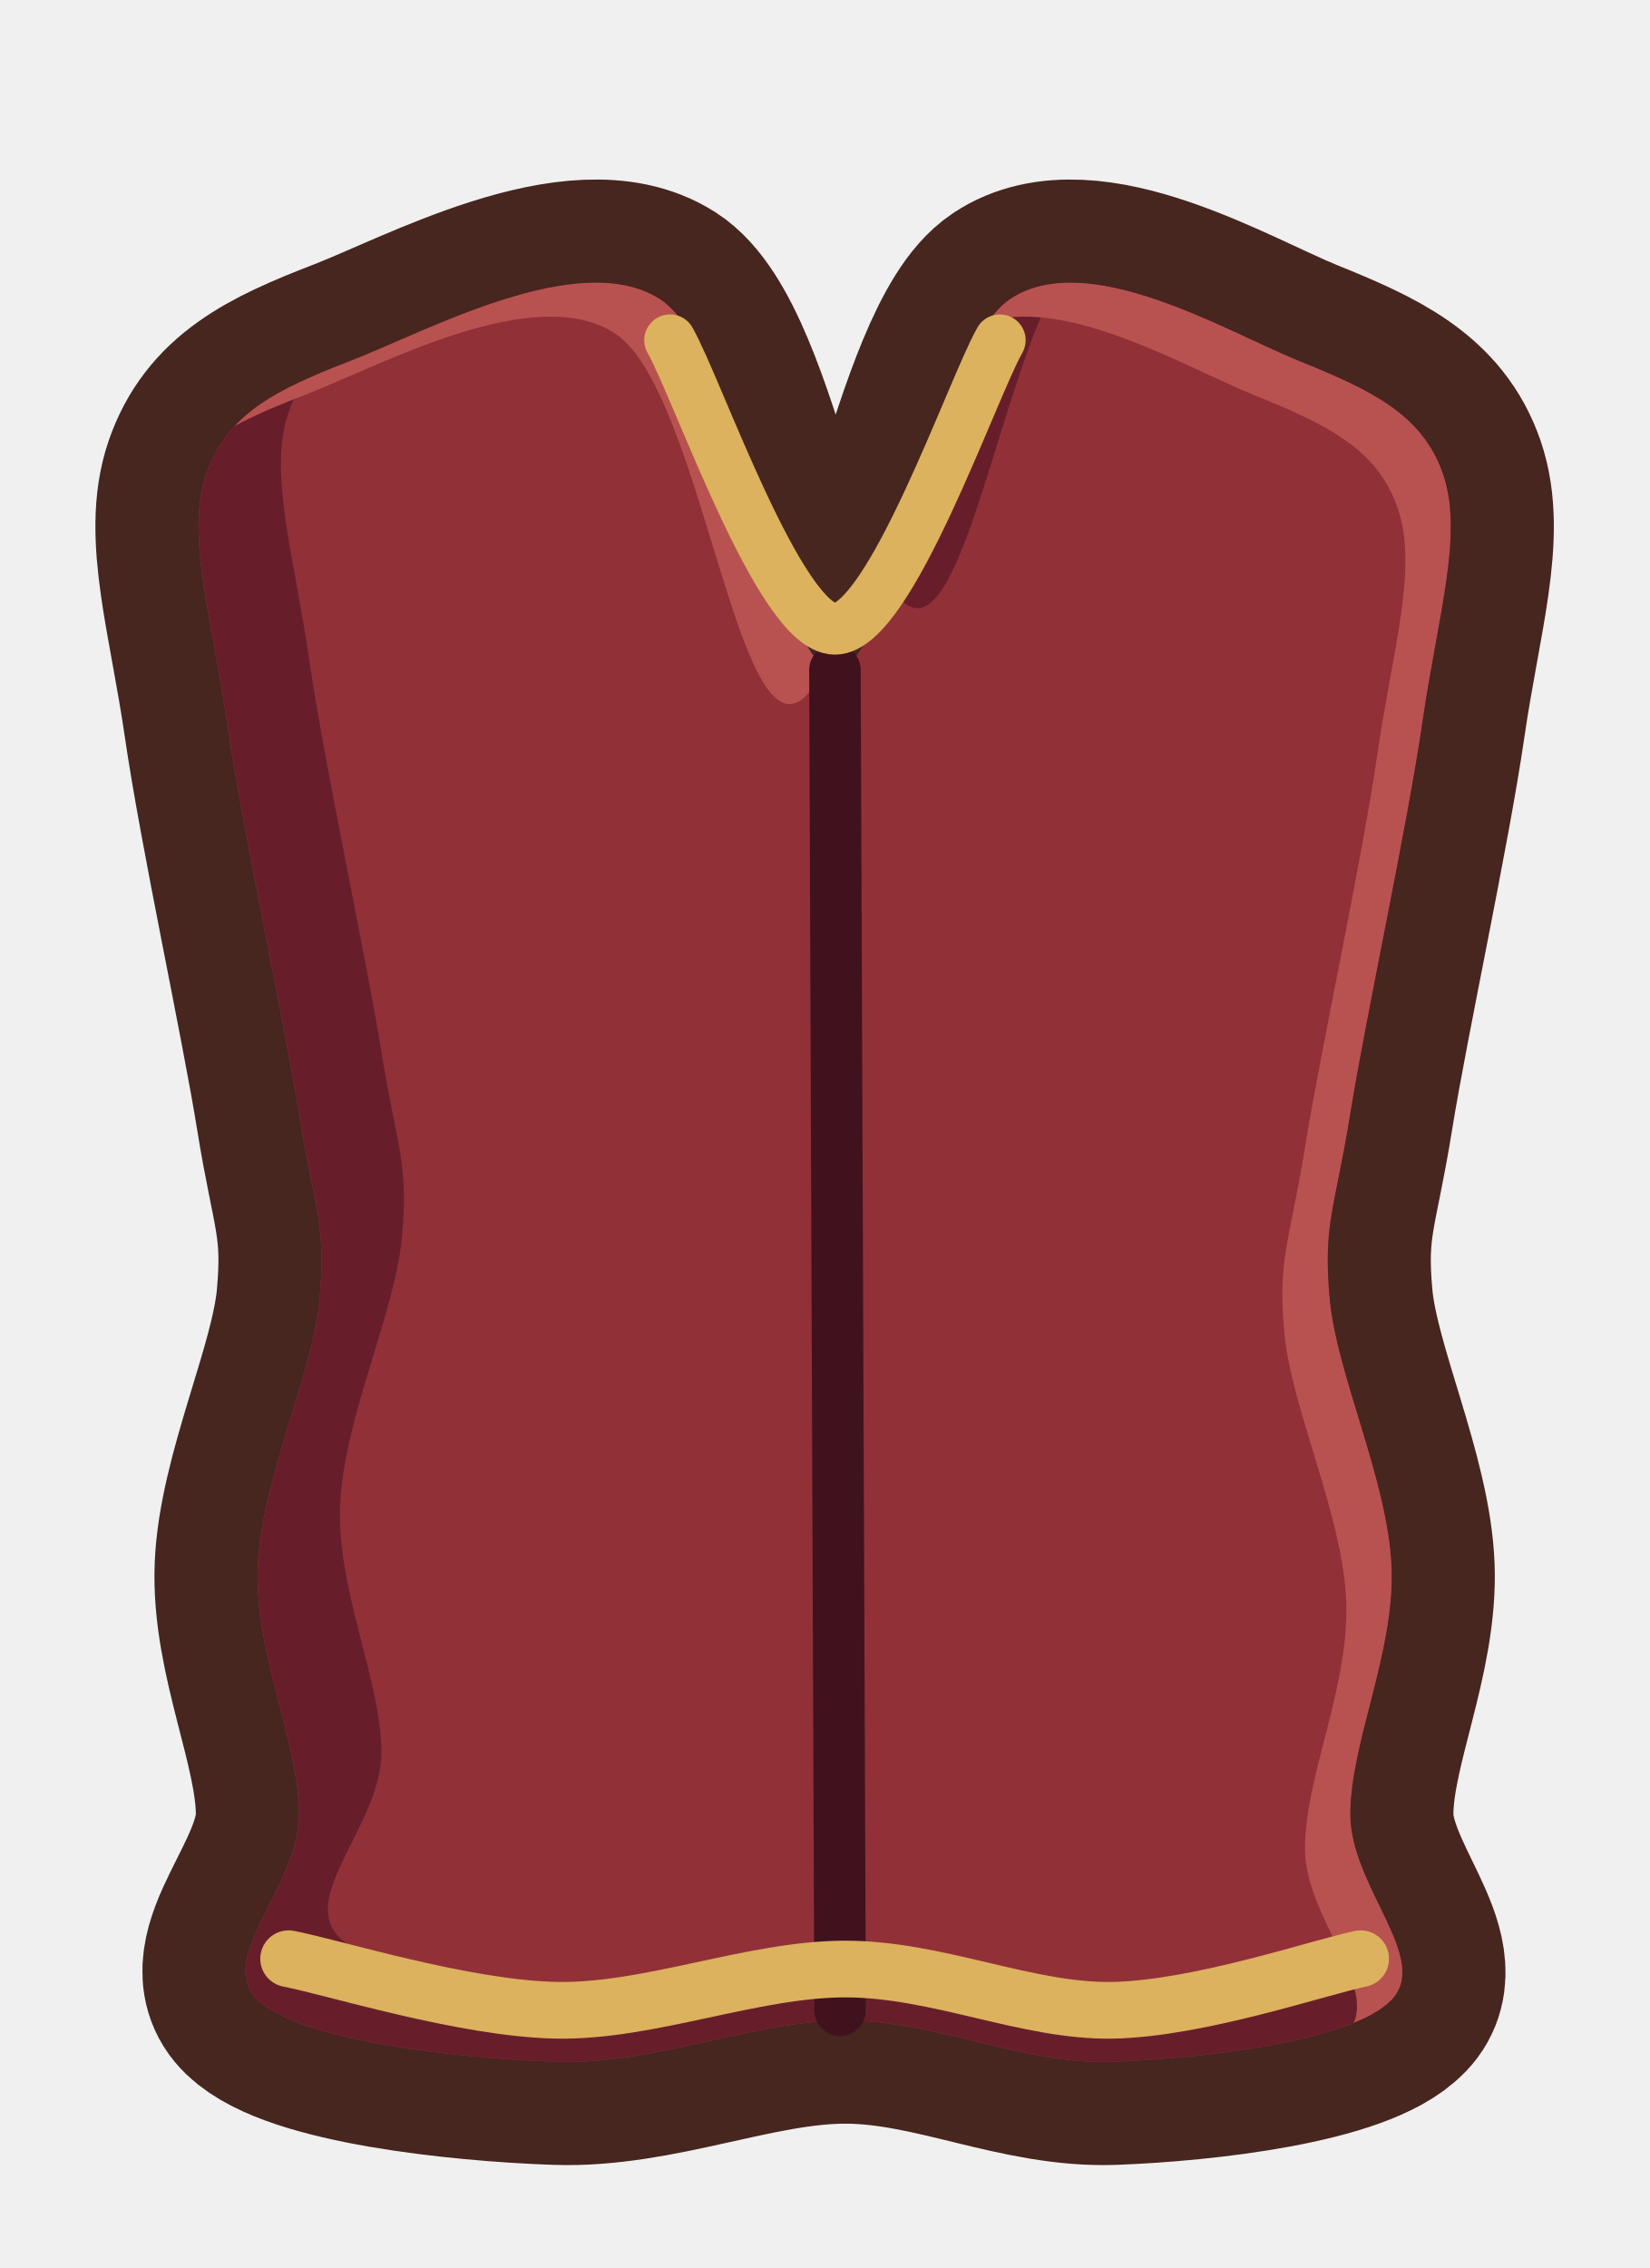
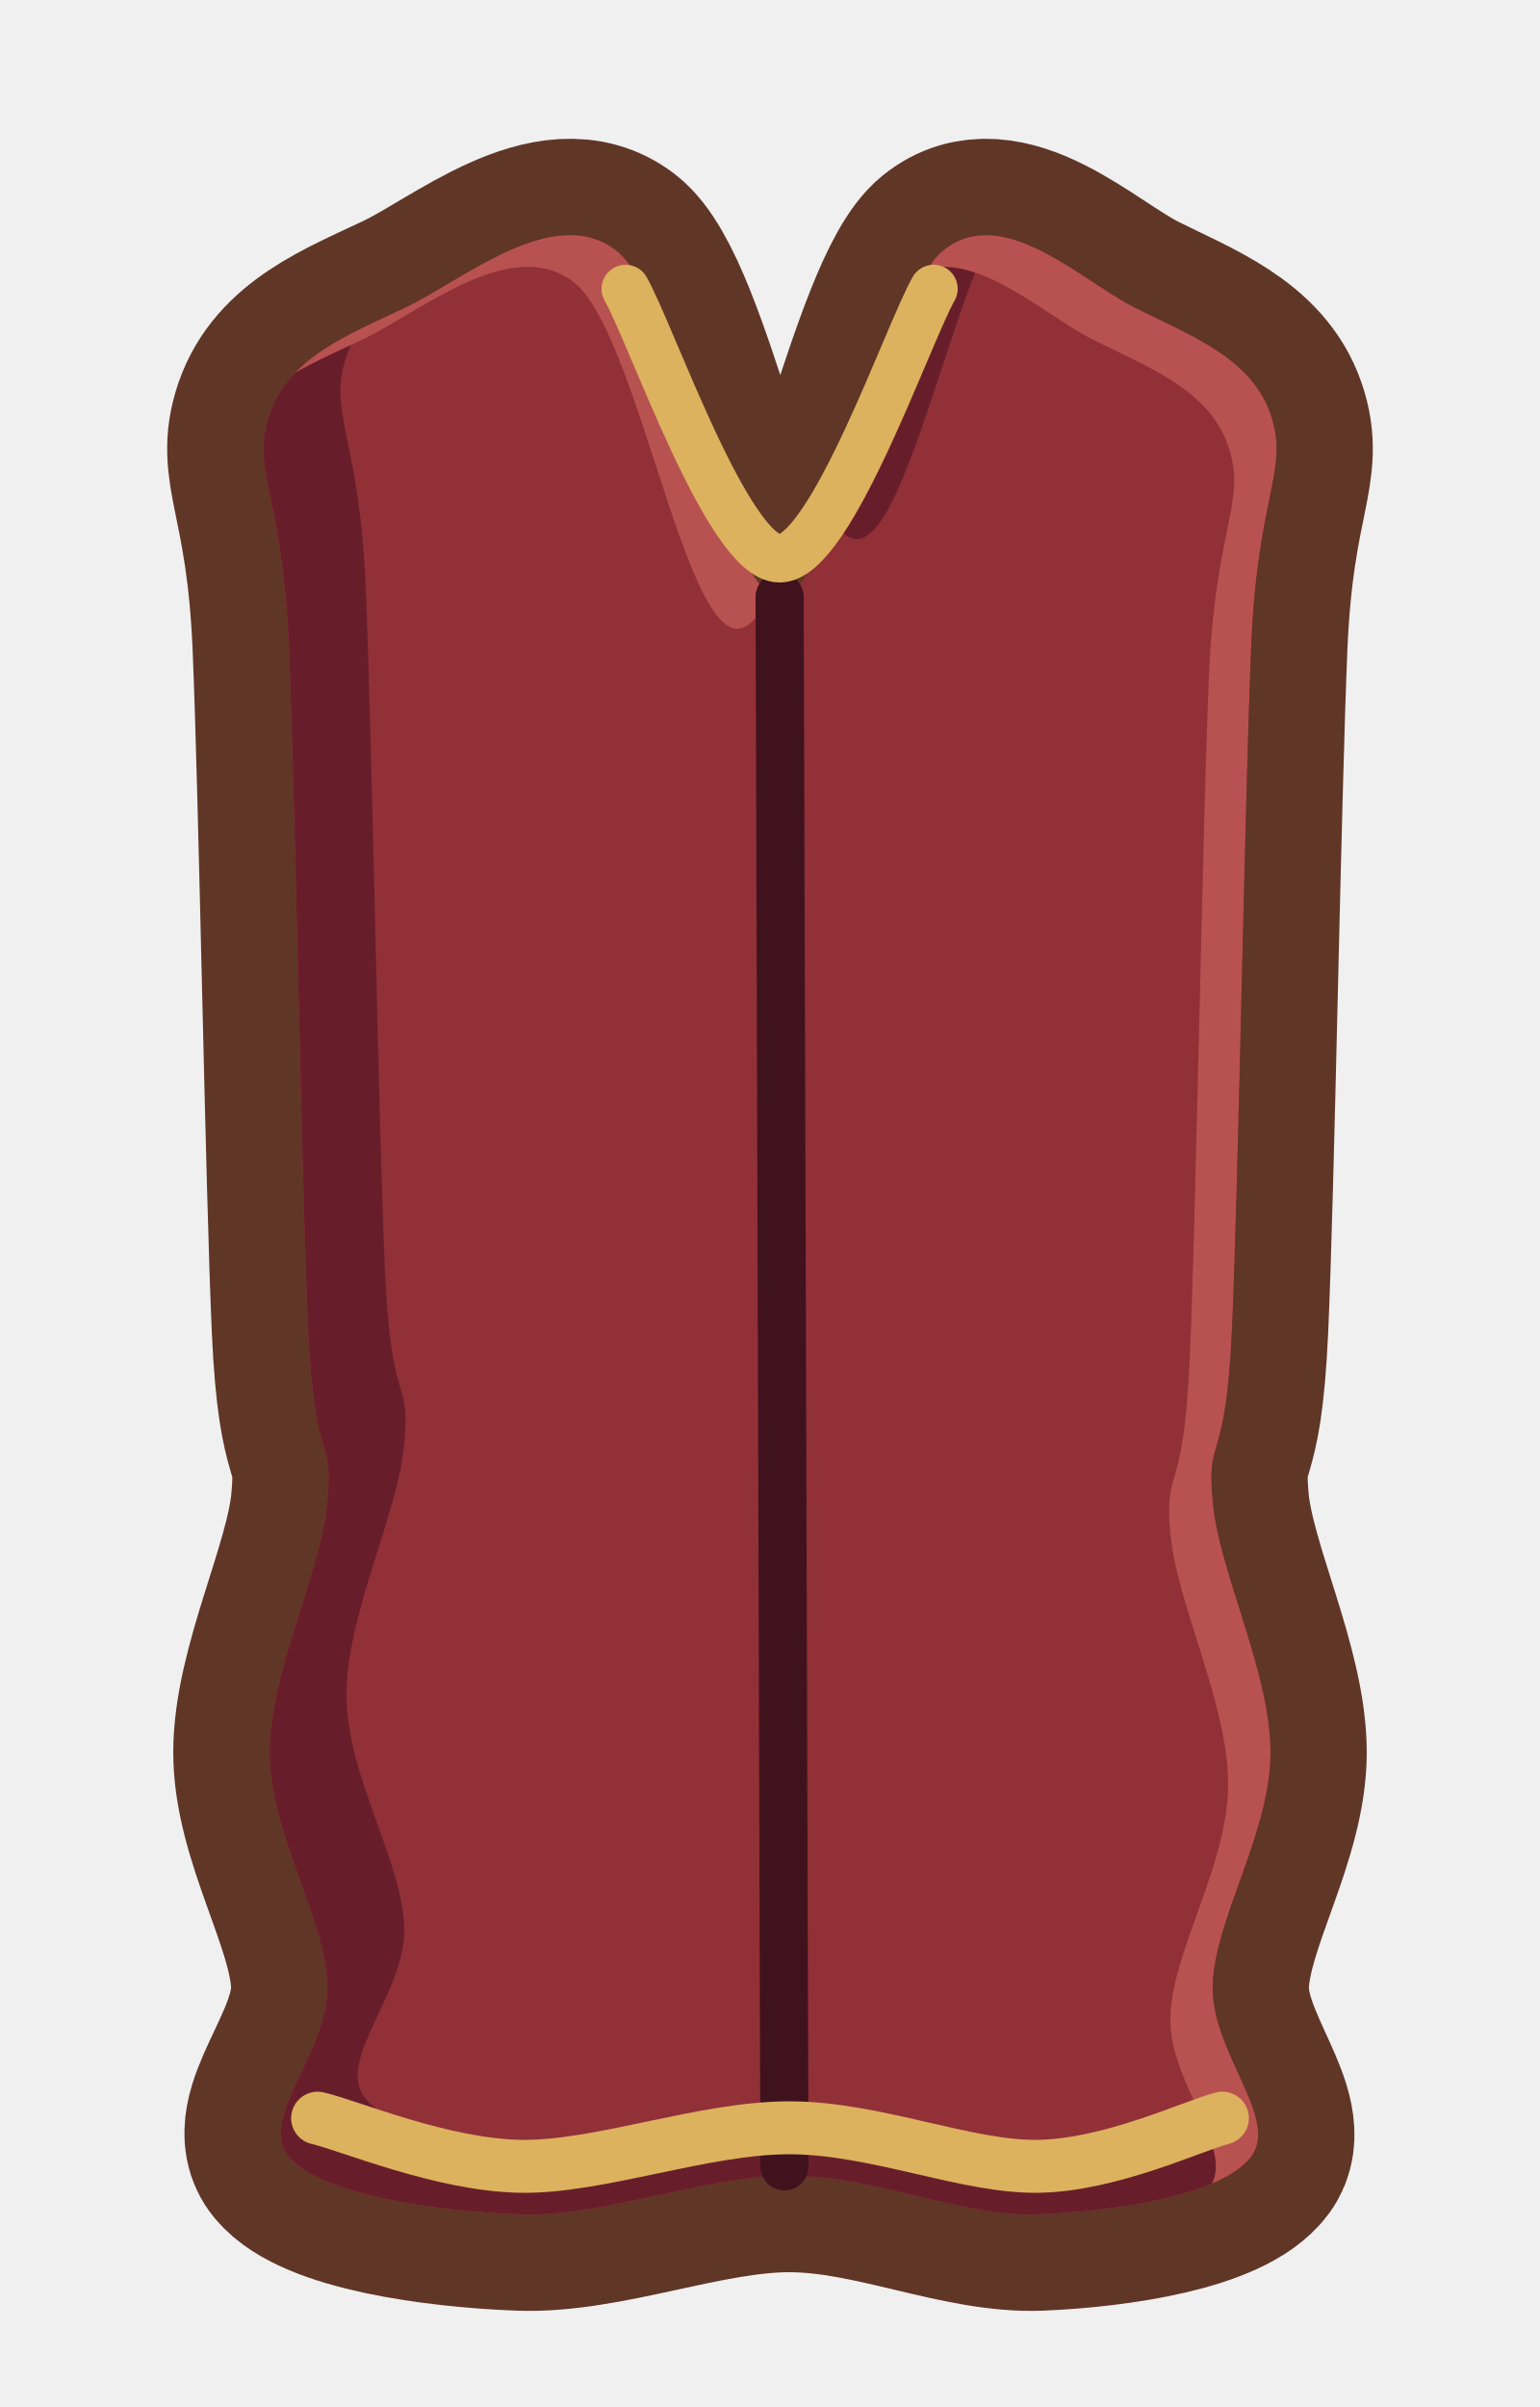
- <svg xmlns="http://www.w3.org/2000/svg" width="64" height="88" viewBox="-8 -35 16 22" shape-rendering="geometricPrecision">
+ <svg xmlns="http://www.w3.org/2000/svg" width="64" height="100" viewBox="-8 -38 16 25" shape-rendering="geometricPrecision">
  <defs>
    <g id="g0">
-       <path d="M-1.600,-32.100 C-0.817,-31.600 -0.467,-28.500 0.100,-28.500 C0.667,-28.500 1.050,-31.600 1.800,-32.100 C2.550,-32.600 3.900,-31.783 4.600,-31.500 C5.300,-31.217 5.800,-30.983 6.000,-30.400 C6.200,-29.817 5.950,-29.033 5.800,-28.000 C5.650,-26.967 5.250,-25.133 5.100,-24.200 C4.950,-23.267 4.833,-23.133 4.900,-22.400 C4.967,-21.667 5.467,-20.633 5.500,-19.800 C5.533,-18.967 5.100,-18.100 5.100,-17.400 C5.100,-16.700 5.883,-16.000 5.500,-15.600 C5.117,-15.200 3.683,-15.033 2.800,-15.000 C1.917,-14.967 1.100,-15.400 0.200,-15.400 C-0.700,-15.400 -1.650,-14.967 -2.600,-15.000 C-3.550,-15.033 -5.083,-15.200 -5.500,-15.600 C-5.917,-16.000 -5.100,-16.700 -5.100,-17.400 C-5.100,-18.100 -5.533,-18.967 -5.500,-19.800 C-5.467,-20.633 -4.967,-21.667 -4.900,-22.400 C-4.833,-23.133 -4.950,-23.267 -5.100,-24.200 C-5.250,-25.133 -5.650,-26.967 -5.800,-28.000 C-5.950,-29.033 -6.200,-29.817 -6.000,-30.400 C-5.800,-30.983 -5.333,-31.217 -4.600,-31.500 C-3.867,-31.783 -2.383,-32.600 -1.600,-32.100 Z" />
+       <path d="M-1.600,-35.400 C-0.950,-34.900 -0.467,-31.800 0.100,-31.800 C0.667,-31.800 1.183,-34.900 1.800,-35.400 C2.417,-35.900 3.233,-35.083 3.800,-34.800 C4.367,-34.517 5.000,-34.283 5.200,-33.700 C5.400,-33.117 5.067,-32.883 5.000,-31.300 C4.933,-29.717 4.867,-25.683 4.800,-24.200 C4.733,-22.717 4.533,-23.133 4.600,-22.400 C4.667,-21.667 5.200,-20.633 5.200,-19.800 C5.200,-18.967 4.633,-18.100 4.600,-17.400 C4.567,-16.700 5.300,-16.000 5.000,-15.600 C4.700,-15.200 3.600,-15.033 2.800,-15.000 C2.000,-14.967 1.100,-15.400 0.200,-15.400 C-0.700,-15.400 -1.733,-14.967 -2.600,-15.000 C-3.467,-15.033 -4.667,-15.200 -5.000,-15.600 C-5.333,-16.000 -4.567,-16.700 -4.600,-17.400 C-4.633,-18.100 -5.200,-18.967 -5.200,-19.800 C-5.200,-20.633 -4.667,-21.667 -4.600,-22.400 C-4.533,-23.133 -4.733,-22.717 -4.800,-24.200 C-4.867,-25.683 -4.933,-29.717 -5.000,-31.300 C-5.067,-32.883 -5.400,-33.117 -5.200,-33.700 C-5.000,-34.283 -4.400,-34.517 -3.800,-34.800 C-3.200,-35.083 -2.250,-35.900 -1.600,-35.400 Z" />
    </g>
    <clipPath id="cg0">
-       <path d="M-1.600,-32.100 C-0.817,-31.600 -0.467,-28.500 0.100,-28.500 C0.667,-28.500 1.050,-31.600 1.800,-32.100 C2.550,-32.600 3.900,-31.783 4.600,-31.500 C5.300,-31.217 5.800,-30.983 6.000,-30.400 C6.200,-29.817 5.950,-29.033 5.800,-28.000 C5.650,-26.967 5.250,-25.133 5.100,-24.200 C4.950,-23.267 4.833,-23.133 4.900,-22.400 C4.967,-21.667 5.467,-20.633 5.500,-19.800 C5.533,-18.967 5.100,-18.100 5.100,-17.400 C5.100,-16.700 5.883,-16.000 5.500,-15.600 C5.117,-15.200 3.683,-15.033 2.800,-15.000 C1.917,-14.967 1.100,-15.400 0.200,-15.400 C-0.700,-15.400 -1.650,-14.967 -2.600,-15.000 C-3.550,-15.033 -5.083,-15.200 -5.500,-15.600 C-5.917,-16.000 -5.100,-16.700 -5.100,-17.400 C-5.100,-18.100 -5.533,-18.967 -5.500,-19.800 C-5.467,-20.633 -4.967,-21.667 -4.900,-22.400 C-4.833,-23.133 -4.950,-23.267 -5.100,-24.200 C-5.250,-25.133 -5.650,-26.967 -5.800,-28.000 C-5.950,-29.033 -6.200,-29.817 -6.000,-30.400 C-5.800,-30.983 -5.333,-31.217 -4.600,-31.500 C-3.867,-31.783 -2.383,-32.600 -1.600,-32.100 Z" />
+       <path d="M-1.600,-35.400 C-0.950,-34.900 -0.467,-31.800 0.100,-31.800 C0.667,-31.800 1.183,-34.900 1.800,-35.400 C2.417,-35.900 3.233,-35.083 3.800,-34.800 C4.367,-34.517 5.000,-34.283 5.200,-33.700 C5.400,-33.117 5.067,-32.883 5.000,-31.300 C4.933,-29.717 4.867,-25.683 4.800,-24.200 C4.733,-22.717 4.533,-23.133 4.600,-22.400 C4.667,-21.667 5.200,-20.633 5.200,-19.800 C5.200,-18.967 4.633,-18.100 4.600,-17.400 C4.567,-16.700 5.300,-16.000 5.000,-15.600 C4.700,-15.200 3.600,-15.033 2.800,-15.000 C2.000,-14.967 1.100,-15.400 0.200,-15.400 C-0.700,-15.400 -1.733,-14.967 -2.600,-15.000 C-3.467,-15.033 -4.667,-15.200 -5.000,-15.600 C-5.333,-16.000 -4.567,-16.700 -4.600,-17.400 C-4.633,-18.100 -5.200,-18.967 -5.200,-19.800 C-5.200,-20.633 -4.667,-21.667 -4.600,-22.400 C-4.533,-23.133 -4.733,-22.717 -4.800,-24.200 C-4.867,-25.683 -4.933,-29.717 -5.000,-31.300 C-5.067,-32.883 -5.400,-33.117 -5.200,-33.700 C-5.000,-34.283 -4.400,-34.517 -3.800,-34.800 C-3.200,-35.083 -2.250,-35.900 -1.600,-35.400 Z" />
    </clipPath>
    <mask id="msg0">
-       <rect x="-13" y="-40" width="26" height="32" fill="white" />
+       <rect x="-13" y="-43" width="26" height="35" fill="white" />
      <use href="#g0" fill="black" transform="translate(0.800,-0.600)" />
    </mask>
    <mask id="mlg0">
-       <rect x="-13" y="-40" width="26" height="32" fill="white" />
+       <rect x="-13" y="-43" width="26" height="35" fill="white" />
      <use href="#g0" fill="black" transform="translate(-0.440,0.330)" />
    </mask>
  </defs>
-   <use href="#g0" fill="none" stroke="rgb(70,38,30)" stroke-width="2.000" stroke-linejoin="round" />
-   <use href="#g0" fill="rgb(70,38,30)" />
+   <use href="#g0" fill="none" stroke="rgb(96,54,38)" stroke-width="2.000" stroke-linejoin="round" />
+   <use href="#g0" fill="rgb(96,54,38)" />
  <use href="#g0" fill="rgb(146,48,56)" />
  <g clip-path="url(#cg0)">
-     <rect x="-13" y="-40" width="26" height="32" fill="rgb(104,30,42)" mask="url(#msg0)" />
+     <rect x="-13" y="-43" width="26" height="35" fill="rgb(104,30,42)" mask="url(#msg0)" />
  </g>
  <g clip-path="url(#cg0)">
-     <rect x="-13" y="-40" width="26" height="32" fill="rgb(184,82,80)" mask="url(#mlg0)" />
+     <rect x="-13" y="-43" width="26" height="35" fill="rgb(184,82,80)" mask="url(#mlg0)" />
  </g>
-   <path d="M0.100,-28.500 L0.150,-15.500" fill="none" stroke="rgb(64,18,30)" stroke-width="0.500" stroke-linecap="round" stroke-linejoin="round" />
-   <path d="M-5.200,-16.000 C-4.767,-15.917 -3.500,-15.517 -2.600,-15.500 C-1.700,-15.483 -0.700,-15.900 0.200,-15.900 C1.100,-15.900 1.967,-15.483 2.800,-15.500 C3.633,-15.517 4.800,-15.917 5.200,-16.000" fill="none" stroke="rgb(220,178,94)" stroke-width="0.550" stroke-linecap="round" stroke-linejoin="round" />
-   <path d="M-1.500,-31.700 C-1.233,-31.233 -0.433,-28.900 0.100,-28.900 C0.633,-28.900 1.433,-31.233 1.700,-31.700" fill="none" stroke="rgb(220,178,94)" stroke-width="0.500" stroke-linecap="round" stroke-linejoin="round" />
+   <path d="M0.100,-31.800 L0.150,-15.500" fill="none" stroke="rgb(64,18,30)" stroke-width="0.500" stroke-linecap="round" stroke-linejoin="round" />
+   <path d="M-4.700,-16.000 C-4.350,-15.917 -3.417,-15.517 -2.600,-15.500 C-1.783,-15.483 -0.700,-15.900 0.200,-15.900 C1.100,-15.900 2.050,-15.483 2.800,-15.500 C3.550,-15.517 4.383,-15.917 4.700,-16.000" fill="none" stroke="rgb(220,178,94)" stroke-width="0.550" stroke-linecap="round" stroke-linejoin="round" />
+   <path d="M-1.500,-35.000 C-1.233,-34.533 -0.433,-32.200 0.100,-32.200 C0.633,-32.200 1.433,-34.533 1.700,-35.000" fill="none" stroke="rgb(220,178,94)" stroke-width="0.500" stroke-linecap="round" stroke-linejoin="round" />
</svg>
